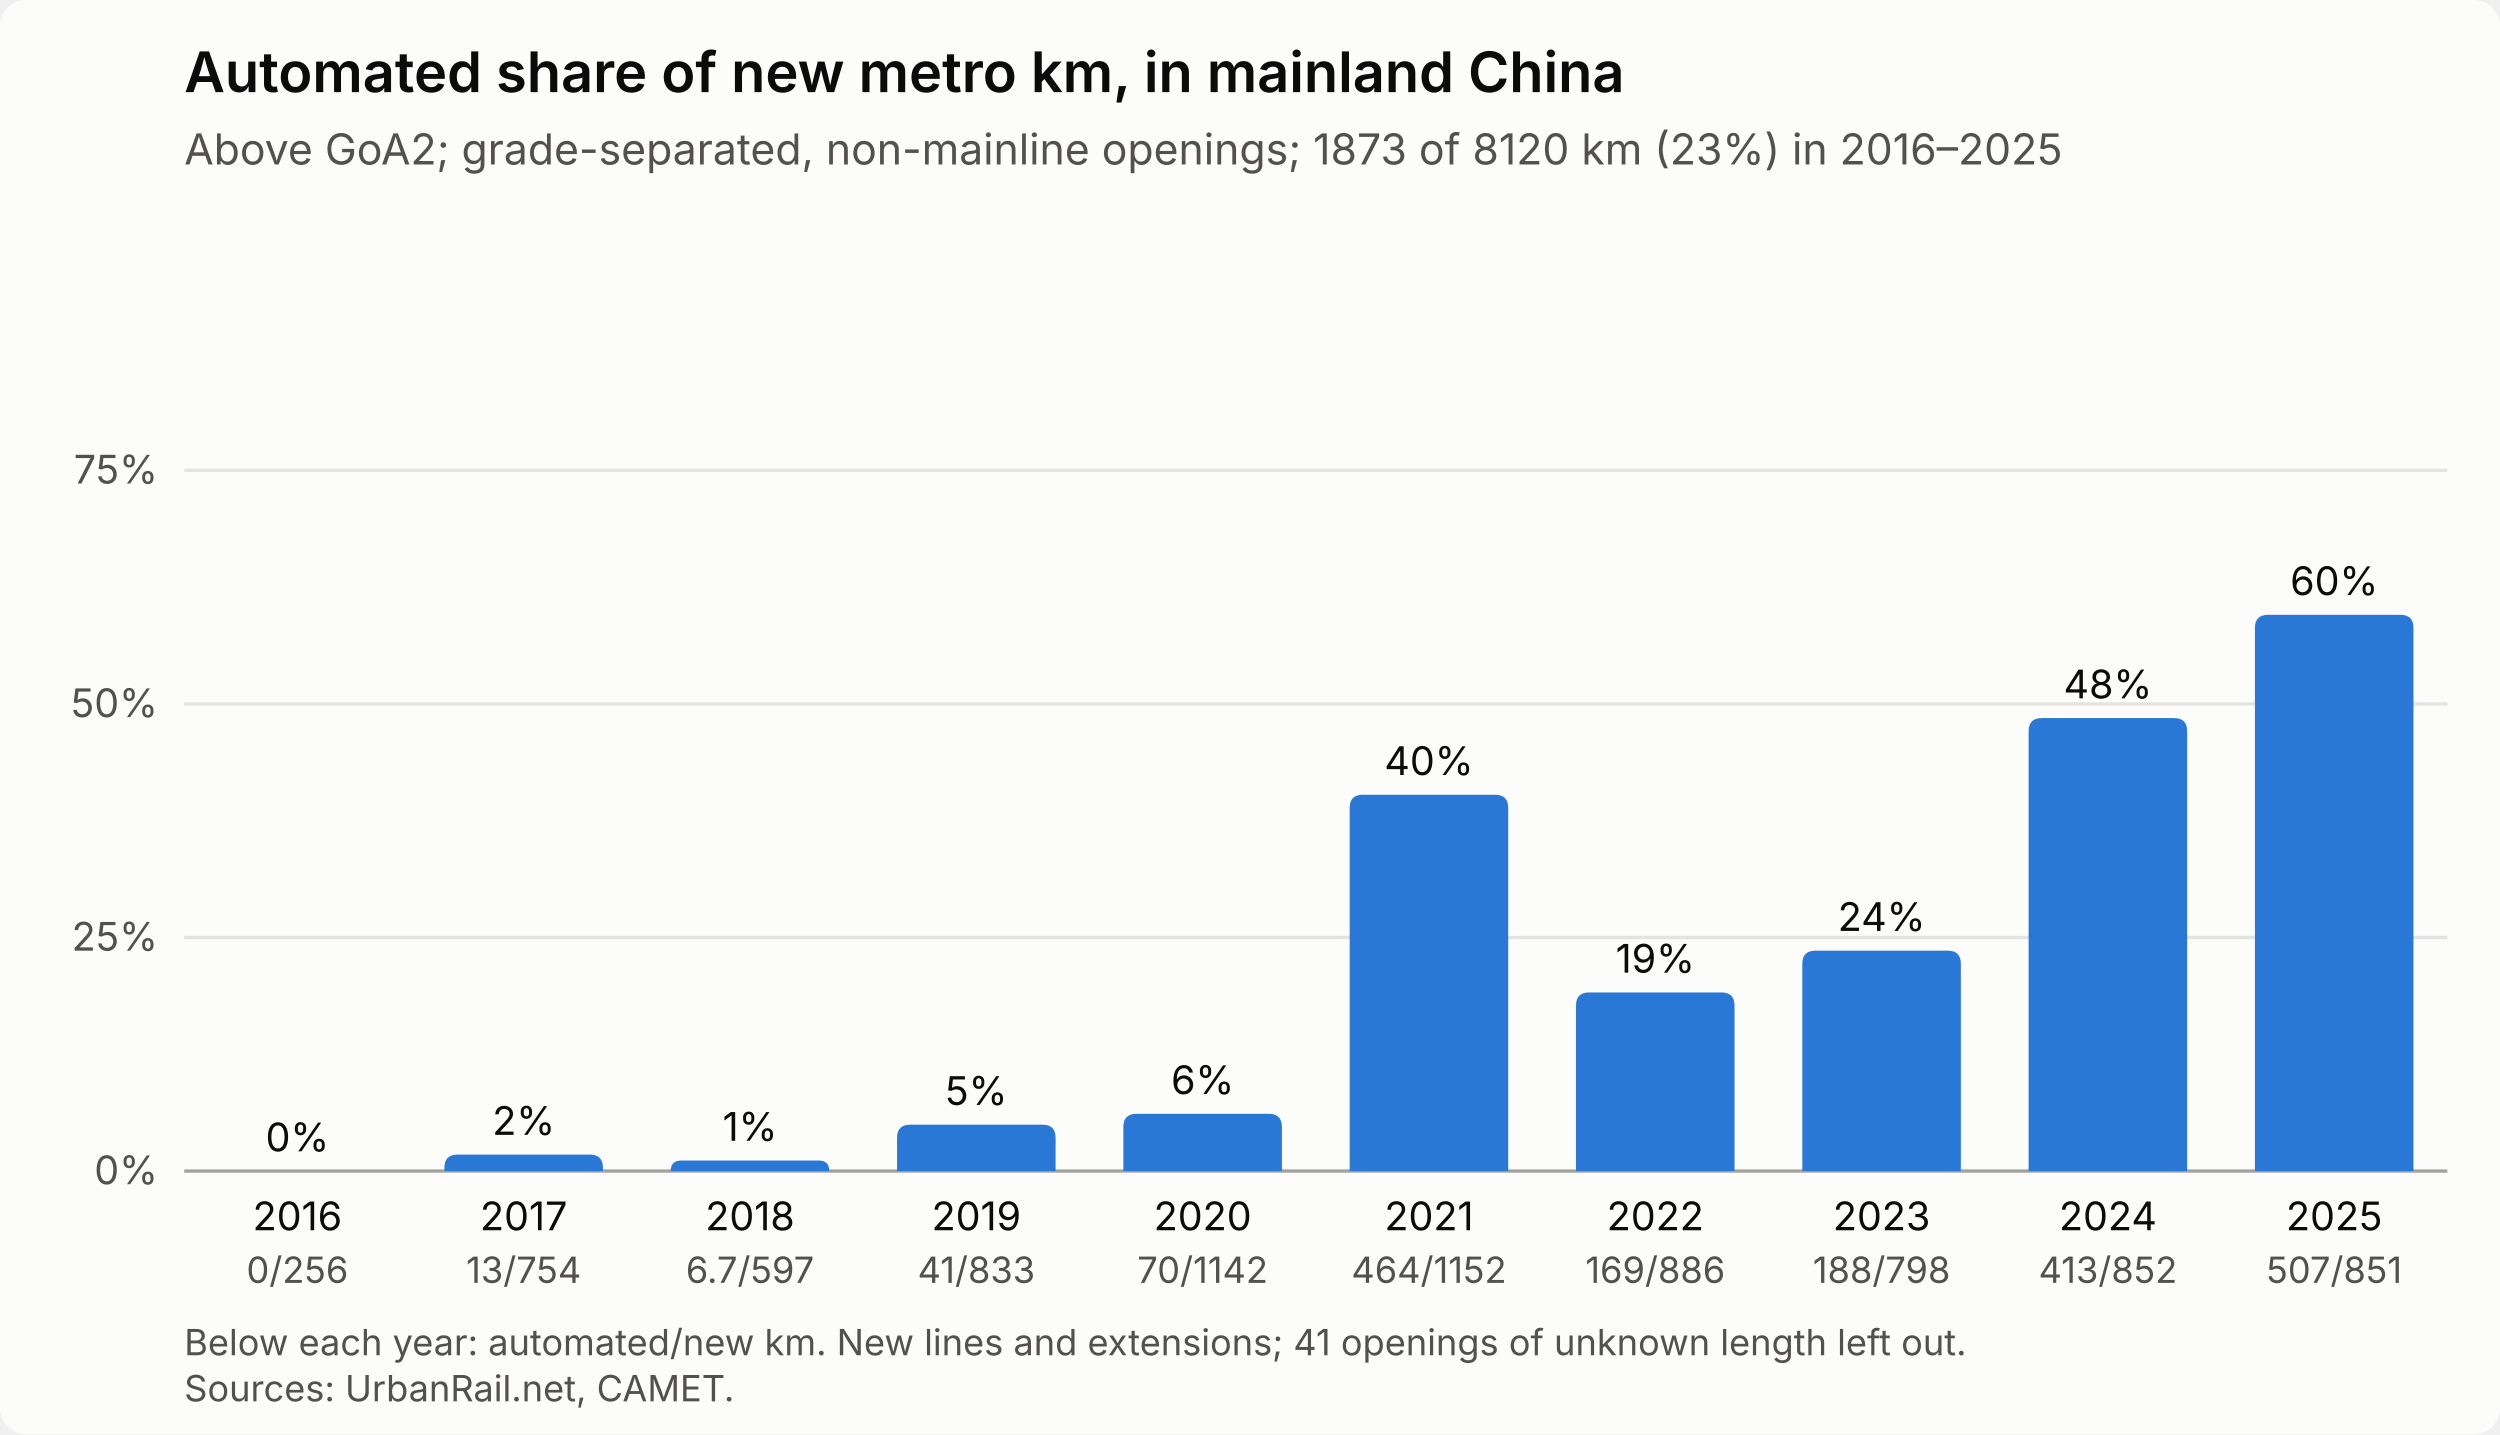
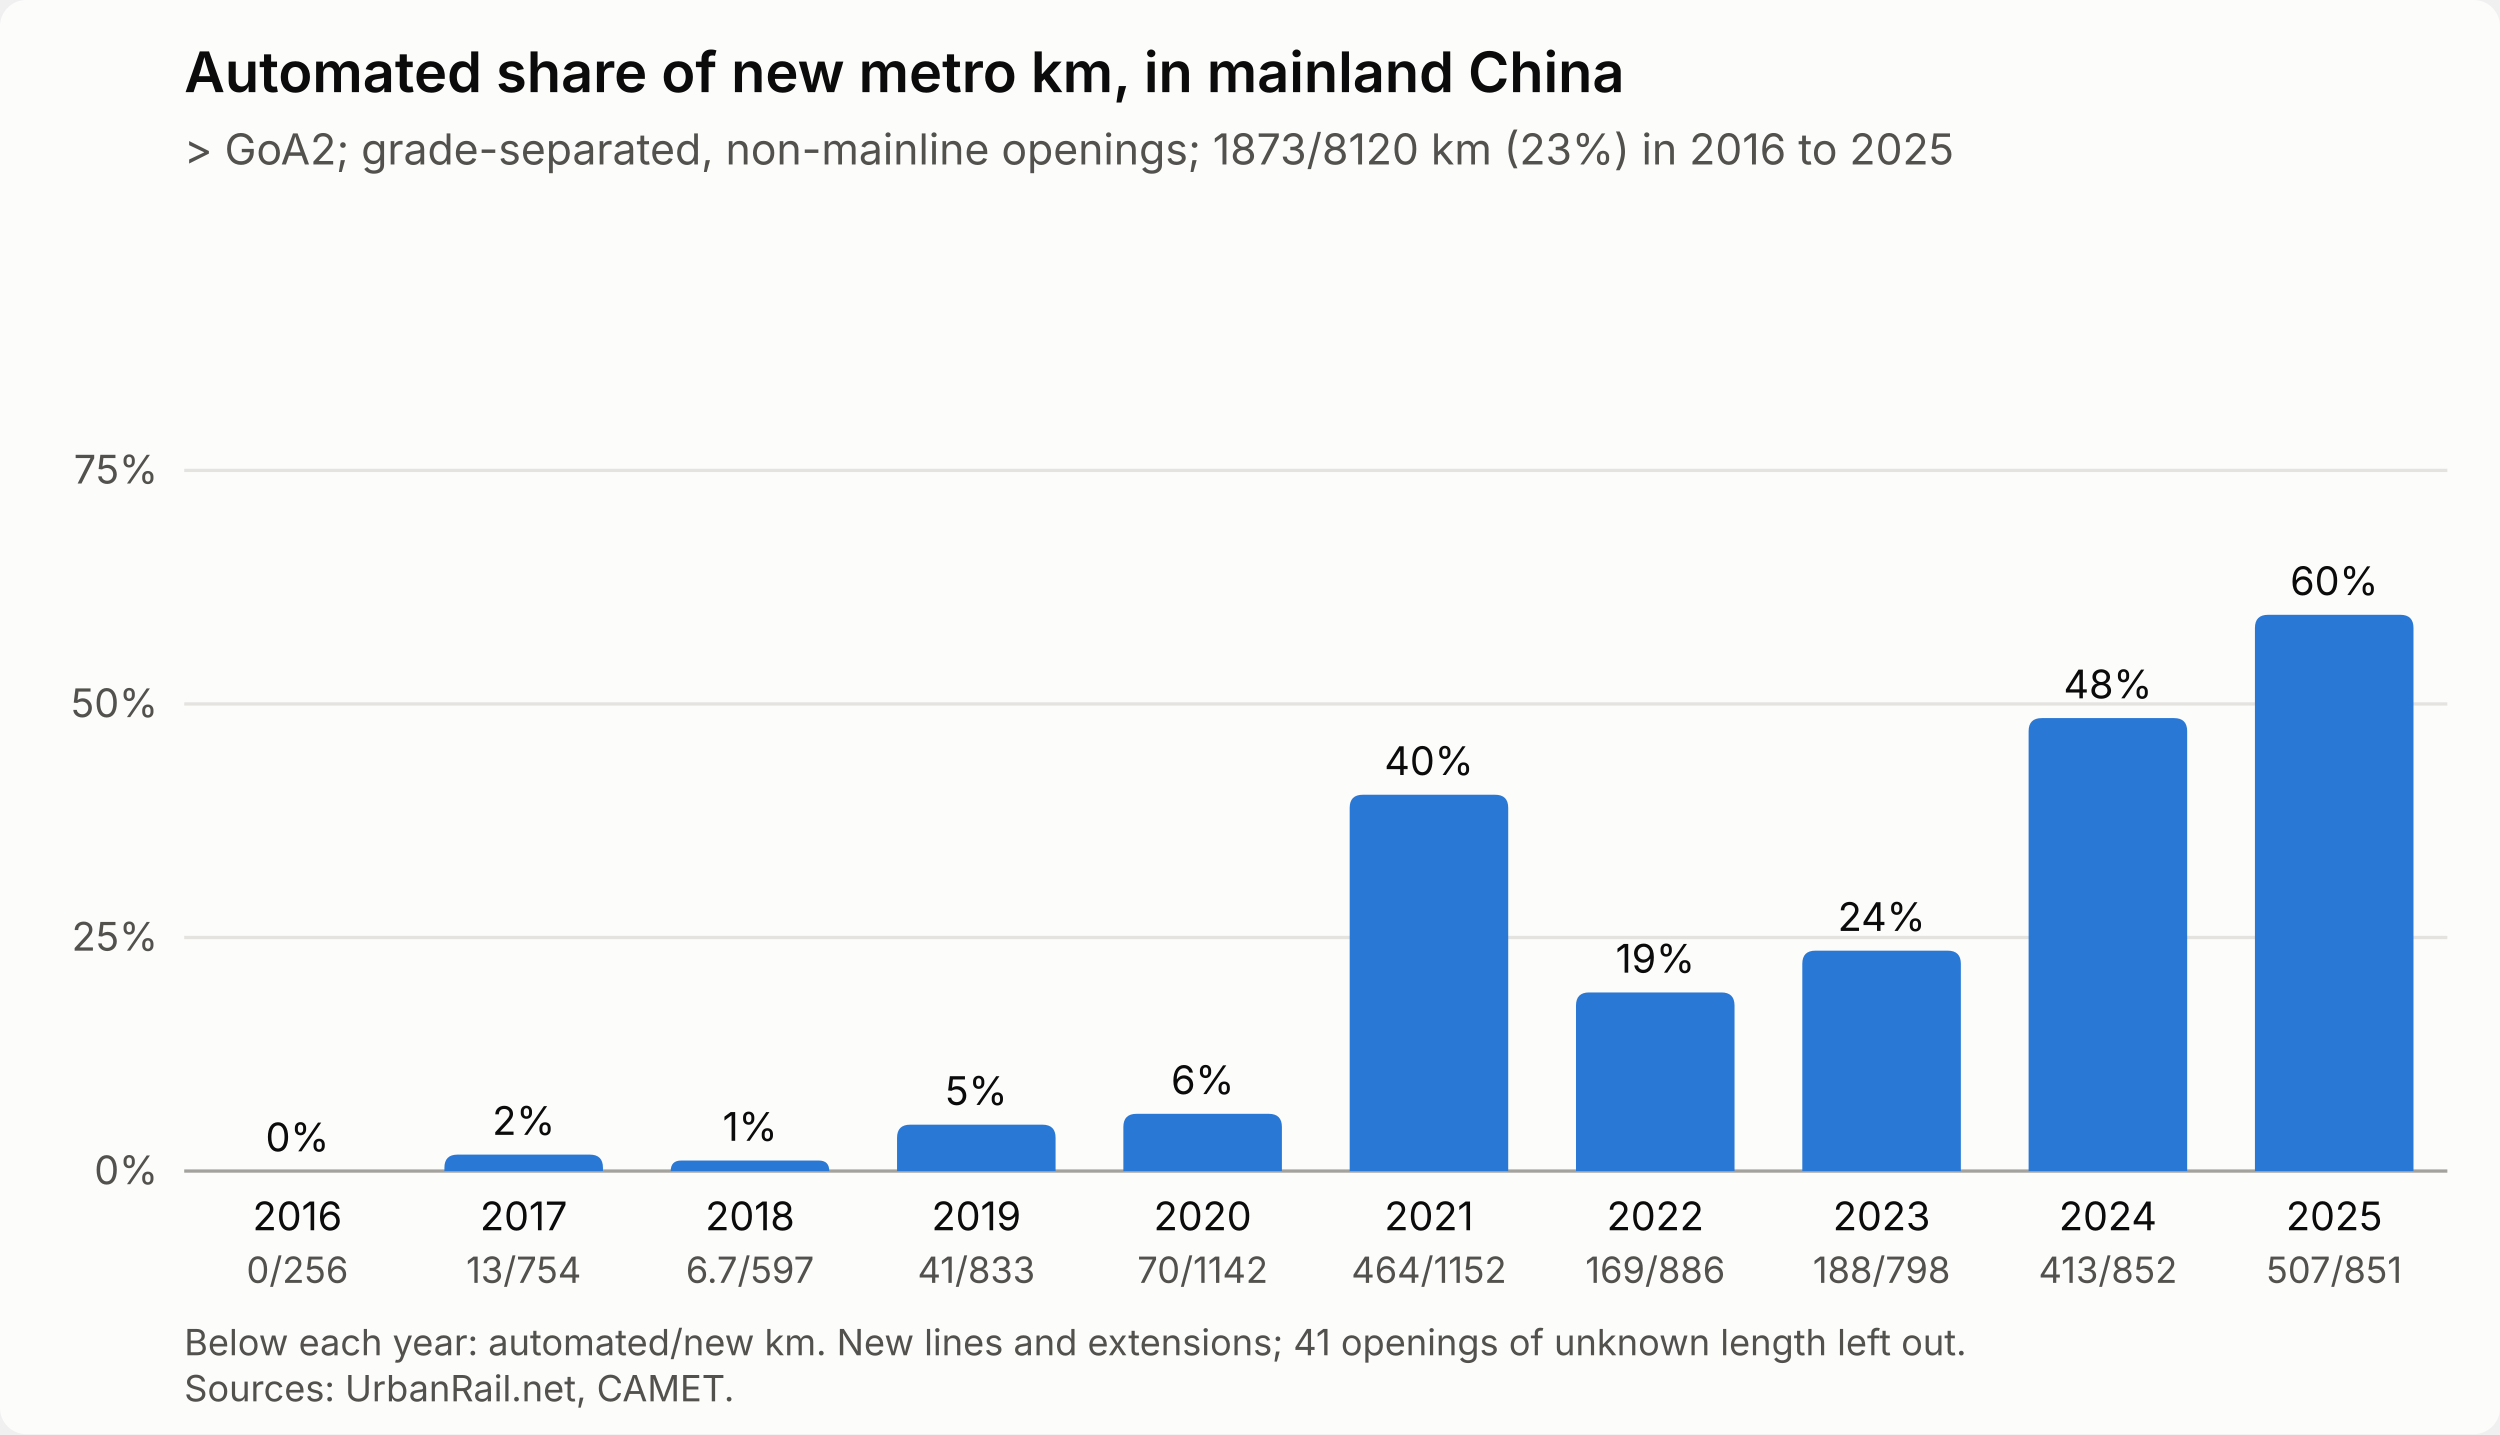
<svg xmlns="http://www.w3.org/2000/svg" viewBox="0 0 760 436" width="760" height="436" role="img" aria-labelledby="t d" font-family="system-ui, -apple-system, Segoe UI, sans-serif">
  <style>
.bg{fill:#fcfcfb}.bar{fill:#2a78d6}.bar.partial{fill-opacity:.55}
.grid{stroke:#e4e3df;stroke-width:1}.axis{stroke:#a3a29c;stroke-width:1}
.t1{fill:#0b0b0b}.t2{fill:#52514e}
@media (prefers-color-scheme: dark){
.bg{fill:#1a1a19}.bar{fill:#3987e5}.grid{stroke:#2e2e2c}.axis{stroke:#5d5c57}
.t1{fill:#ffffff}.t2{fill:#c3c2b7}}
</style>
  <rect class="bg" width="760" height="436" rx="8" />
  <text class="t1" x="56" y="28" font-size="17" font-weight="600">Automated share of new metro km, in mainland China</text>
-   <text class="t2" x="56" y="50" font-size="13">Above GoA2; grade-separated, non-mainline openings; 1873 of 8120 km (23%) in 2016–2025</text>
+   <text class="t2" x="56" y="50" font-size="13">&gt; GoA2; grade-separated, non-mainline openings; 1873/8120 km (23%) in 2016 to 2025</text>
  <line class="axis" x1="56" x2="744" y1="356.0" y2="356.0" />
  <text class="t2" x="48" y="360.0" font-size="12" text-anchor="end">0%</text>
  <line class="grid" x1="56" x2="744" y1="285.0" y2="285.0" />
  <text class="t2" x="48" y="289.0" font-size="12" text-anchor="end">25%</text>
  <line class="grid" x1="56" x2="744" y1="214.0" y2="214.0" />
  <text class="t2" x="48" y="218.0" font-size="12" text-anchor="end">50%</text>
  <line class="grid" x1="56" x2="744" y1="143.0" y2="143.0" />
  <text class="t2" x="48" y="147.0" font-size="12" text-anchor="end">75%</text>
  <g>
    <rect x="56.0" y="72" width="68.8" height="284" fill="transparent" />
    <path class="bar" d="M66.3,356.0 V356.0 Q66.3,356.0 66.3,356.0 H114.5 Q114.5,356.0 114.5,356.0 V356.0 Z" />
    <text class="t1" x="90.4" y="350.0" font-size="12" text-anchor="middle">0%</text>
  </g>
  <text class="t1" x="90.4" y="374.0" font-size="12" text-anchor="middle">2016</text>
  <text class="t2" x="90.4" y="390.0" font-size="11" text-anchor="middle">0/256</text>
  <g>
    <rect x="124.8" y="72" width="68.8" height="284" fill="transparent" />
    <path class="bar" d="M135.1,356.0 V355.0 Q135.1,351.0 139.1,351.0 H179.3 Q183.3,351.0 183.3,355.0 V356.0 Z" />
    <text class="t1" x="159.2" y="345.0" font-size="12" text-anchor="middle">2%</text>
  </g>
  <text class="t1" x="159.2" y="374.0" font-size="12" text-anchor="middle">2017</text>
  <text class="t2" x="159.2" y="390.0" font-size="11" text-anchor="middle">13/754</text>
  <g>
    <rect x="193.6" y="72" width="68.8" height="284" fill="transparent" />
    <path class="bar" d="M203.9,356.0 V356.0 Q203.9,352.8 207.1,352.8 H248.9 Q252.1,352.8 252.1,356.0 V356.0 Z" />
    <text class="t1" x="228.0" y="346.8" font-size="12" text-anchor="middle">1%</text>
  </g>
  <text class="t1" x="228.0" y="374.0" font-size="12" text-anchor="middle">2018</text>
  <text class="t2" x="228.0" y="390.0" font-size="11" text-anchor="middle">6.7/597</text>
  <g>
    <rect x="262.4" y="72" width="68.8" height="284" fill="transparent" />
    <path class="bar" d="M272.7,356.0 V345.9 Q272.7,341.9 276.7,341.9 H316.9 Q320.9,341.9 320.9,345.9 V356.0 Z" />
    <text class="t1" x="296.8" y="335.9" font-size="12" text-anchor="middle">5%</text>
  </g>
  <text class="t1" x="296.8" y="374.0" font-size="12" text-anchor="middle">2019</text>
  <text class="t2" x="296.8" y="390.0" font-size="11" text-anchor="middle">41/833</text>
  <g>
    <rect x="331.2" y="72" width="68.8" height="284" fill="transparent" />
    <path class="bar" d="M341.5,356.0 V342.6 Q341.5,338.6 345.5,338.6 H385.7 Q389.7,338.6 389.7,342.6 V356.0 Z" />
    <text class="t1" x="365.6" y="332.6" font-size="12" text-anchor="middle">6%</text>
  </g>
  <text class="t1" x="365.6" y="374.0" font-size="12" text-anchor="middle">2020</text>
  <text class="t2" x="365.6" y="390.0" font-size="11" text-anchor="middle">70/1142</text>
  <g>
    <rect x="400.0" y="72" width="68.8" height="284" fill="transparent" />
    <path class="bar" d="M410.3,356.0 V245.6 Q410.3,241.6 414.3,241.6 H454.5 Q458.5,241.6 458.5,245.6 V356.0 Z" />
    <text class="t1" x="434.4" y="235.6" font-size="12" text-anchor="middle">40%</text>
  </g>
  <text class="t1" x="434.4" y="374.0" font-size="12" text-anchor="middle">2021</text>
  <text class="t2" x="434.4" y="390.0" font-size="11" text-anchor="middle">464/1152</text>
  <g>
    <rect x="468.8" y="72" width="68.8" height="284" fill="transparent" />
    <path class="bar" d="M479.1,356.0 V305.7 Q479.1,301.7 483.1,301.7 H523.3 Q527.3,301.7 527.3,305.7 V356.0 Z" />
    <text class="t1" x="503.2" y="295.7" font-size="12" text-anchor="middle">19%</text>
  </g>
  <text class="t1" x="503.2" y="374.0" font-size="12" text-anchor="middle">2022</text>
  <text class="t2" x="503.2" y="390.0" font-size="11" text-anchor="middle">169/886</text>
  <g>
    <rect x="537.6" y="72" width="68.8" height="284" fill="transparent" />
    <path class="bar" d="M547.9,356.0 V293.0 Q547.9,289.0 551.9,289.0 H592.1 Q596.1,289.0 596.1,293.0 V356.0 Z" />
    <text class="t1" x="572.0" y="283.0" font-size="12" text-anchor="middle">24%</text>
  </g>
  <text class="t1" x="572.0" y="374.0" font-size="12" text-anchor="middle">2023</text>
  <text class="t2" x="572.0" y="390.0" font-size="11" text-anchor="middle">188/798</text>
  <g>
    <rect x="606.4" y="72" width="68.8" height="284" fill="transparent" />
    <path class="bar" d="M616.7,356.0 V222.3 Q616.7,218.3 620.7,218.3 H660.9 Q664.9,218.3 664.9,222.3 V356.0 Z" />
    <text class="t1" x="640.8" y="212.3" font-size="12" text-anchor="middle">48%</text>
  </g>
  <text class="t1" x="640.8" y="374.0" font-size="12" text-anchor="middle">2024</text>
  <text class="t2" x="640.8" y="390.0" font-size="11" text-anchor="middle">413/852</text>
  <g>
    <rect x="675.2" y="72" width="68.8" height="284" fill="transparent" />
    <path class="bar" d="M685.5,356.0 V190.9 Q685.5,186.9 689.5,186.9 H729.7 Q733.7,186.9 733.7,190.9 V356.0 Z" />
    <text class="t1" x="709.6" y="180.9" font-size="12" text-anchor="middle">60%</text>
  </g>
  <text class="t1" x="709.6" y="374.0" font-size="12" text-anchor="middle">2025</text>
  <text class="t2" x="709.6" y="390.0" font-size="11" text-anchor="middle">507/851</text>
  <text class="t2" x="56" y="412" font-size="11">Below each year: automated/new km. New lines and extensions; 41 openings of unknown length left out.</text>
  <text class="t2" x="56" y="426" font-size="11">Sources: UrbanRail.net, CAMET.</text>
</svg>
